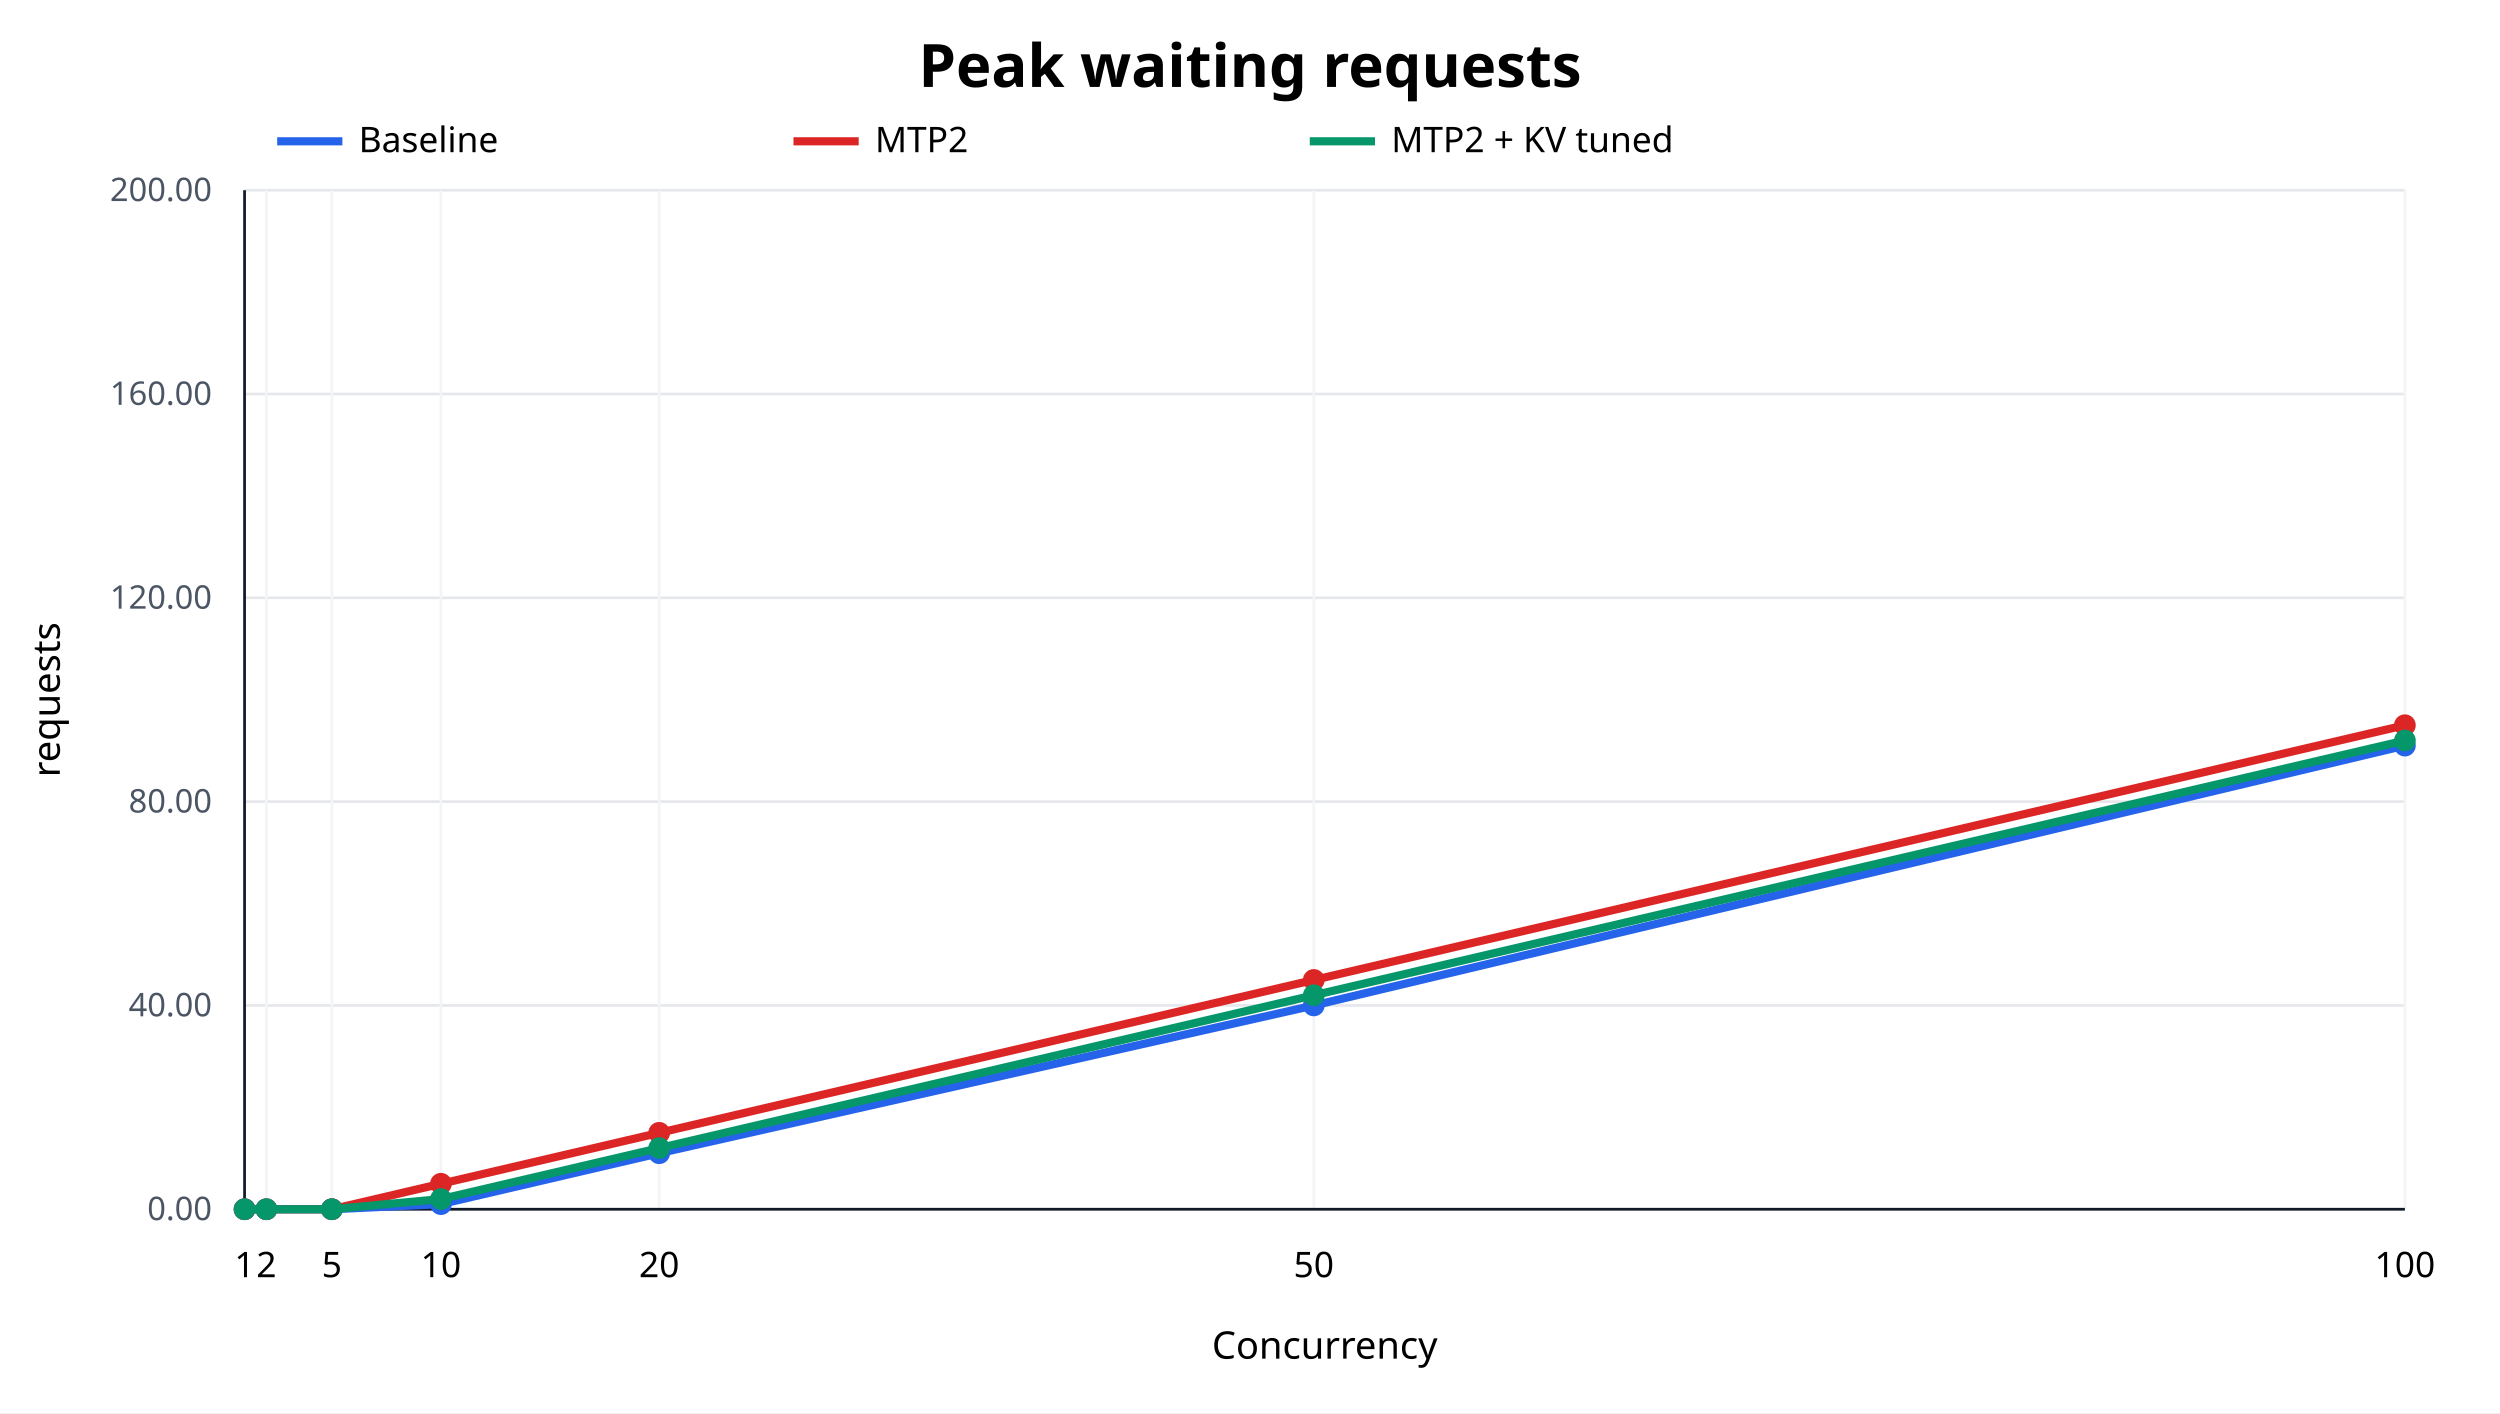
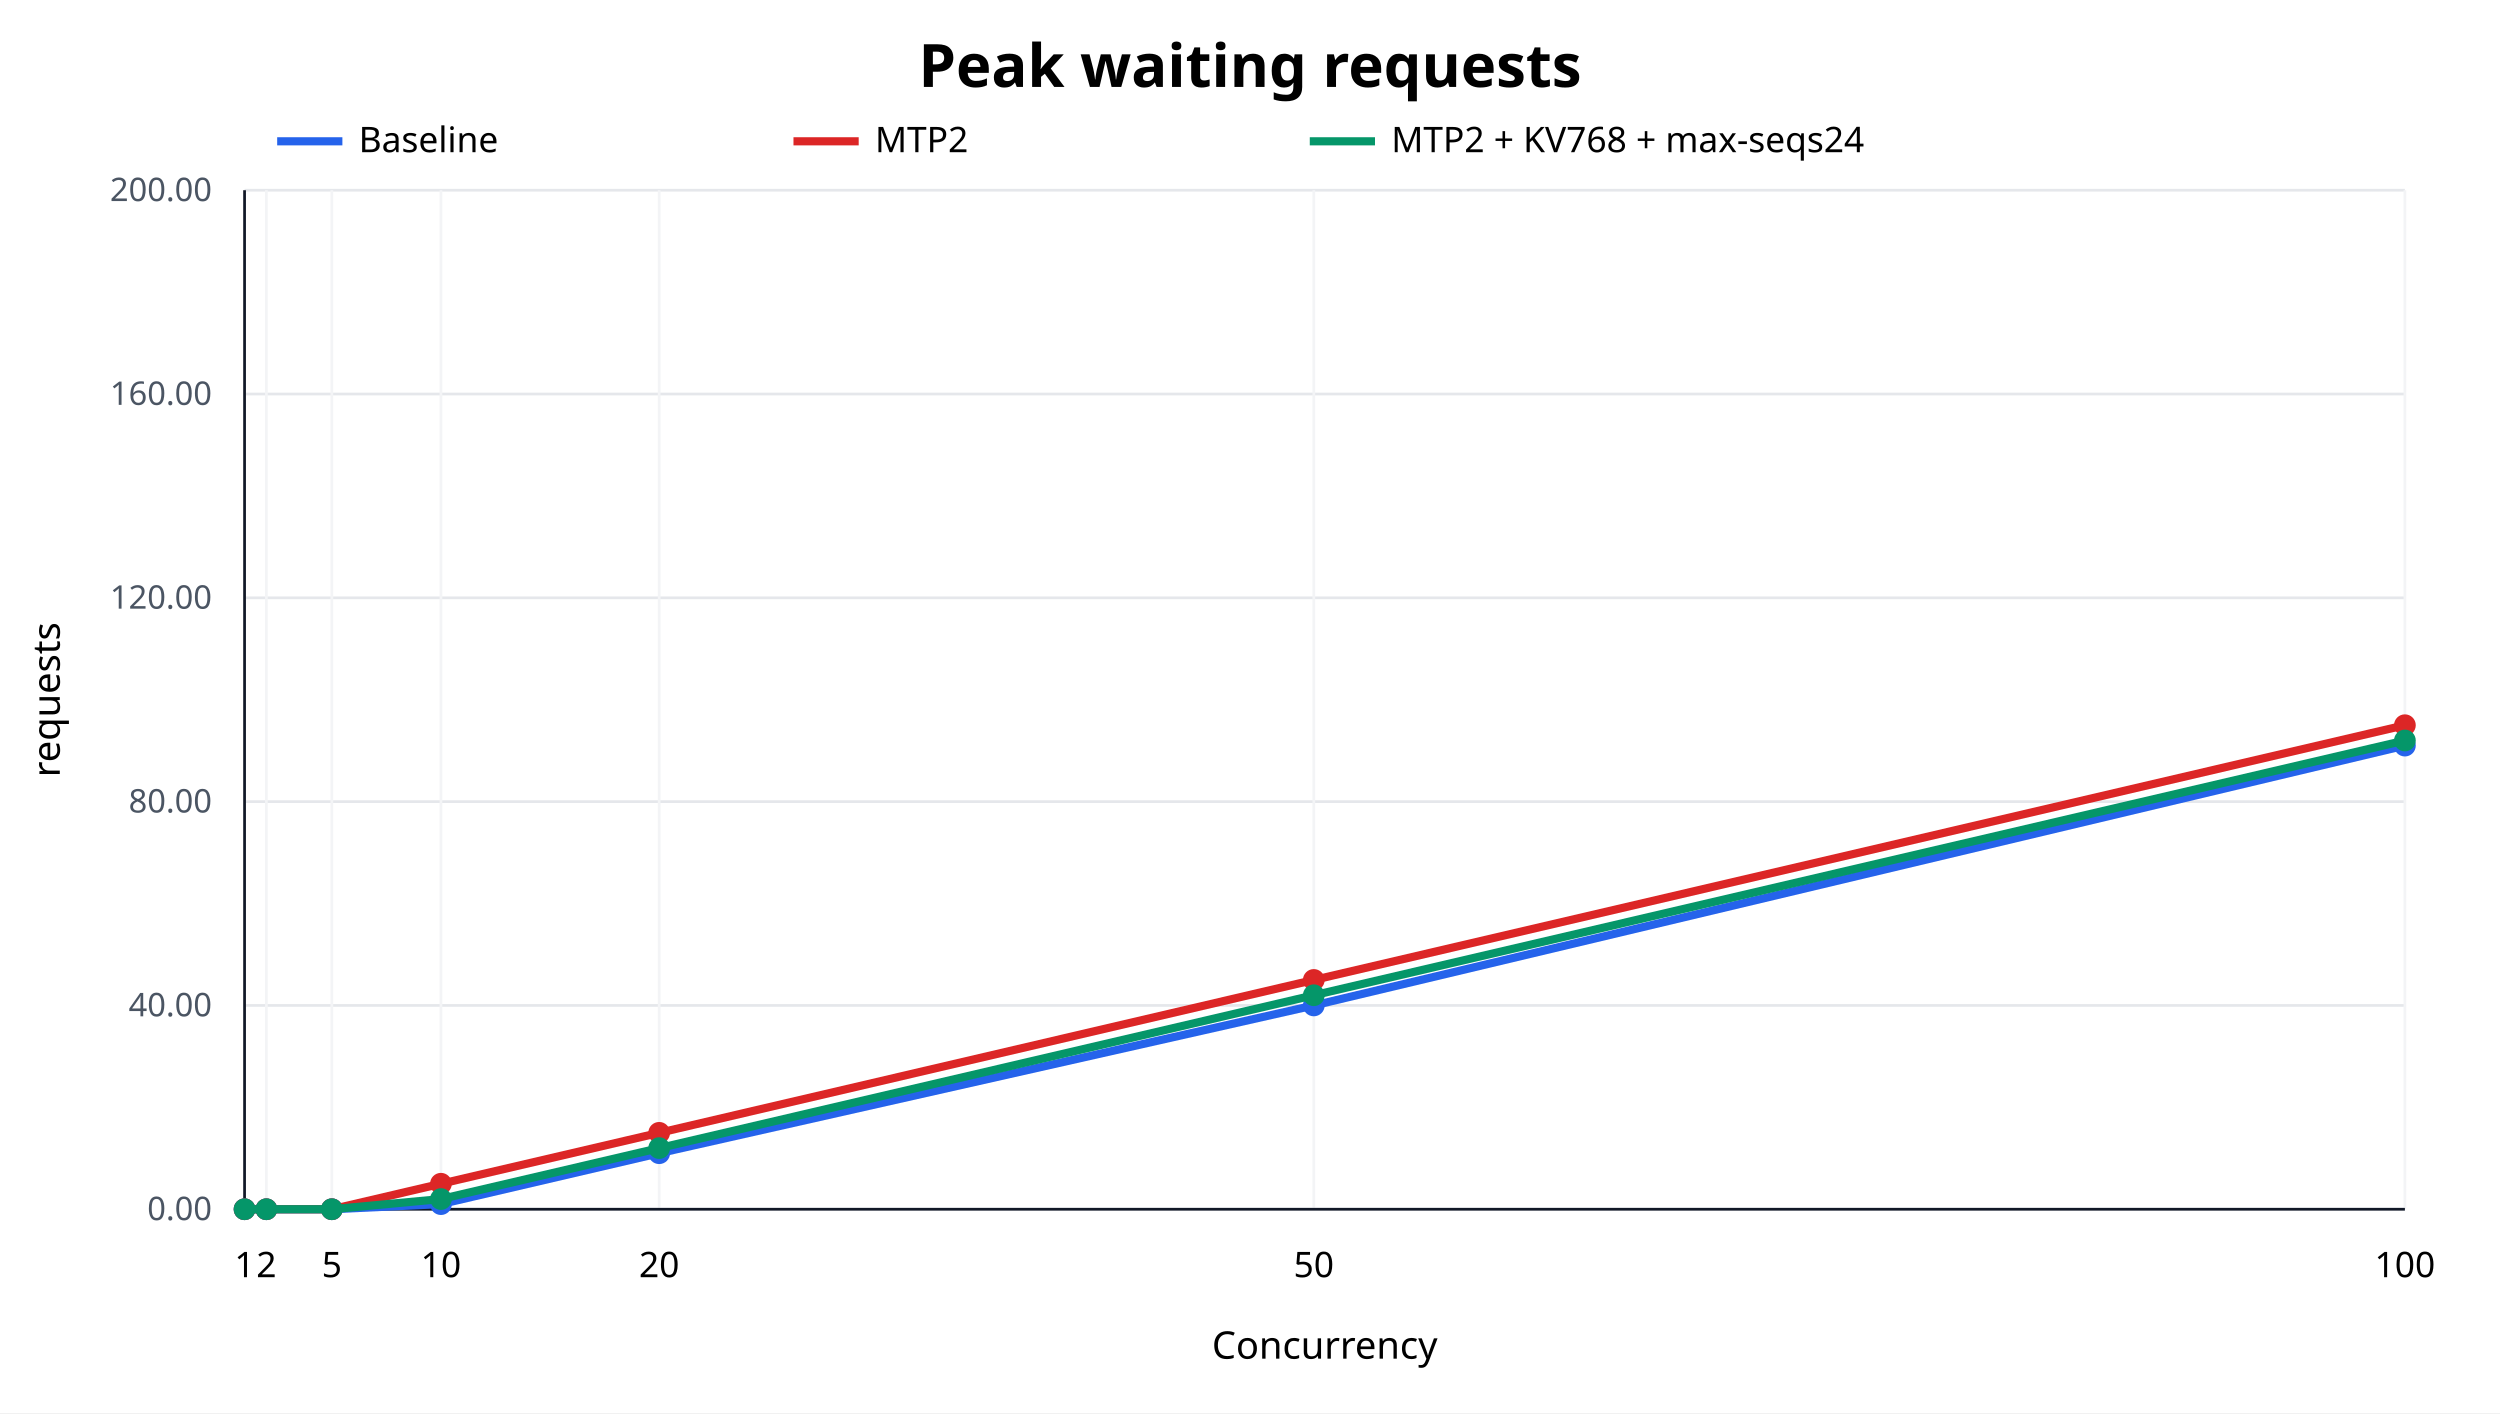
<svg xmlns="http://www.w3.org/2000/svg" width="920" height="520" viewBox="0 0 920 520">
  <rect width="100%" height="100%" fill="white" />
  <text x="460.0" y="32" text-anchor="middle" font-size="22" font-family="sans-serif" font-weight="600">Peak waiting requests</text>
  <line x1="90" y1="445.00" x2="885" y2="445.00" stroke="#e5e7eb" />
  <text x="78" y="449.00" text-anchor="end" font-size="12" font-family="sans-serif" fill="#4b5563">0.00</text>
  <line x1="90" y1="370.00" x2="885" y2="370.00" stroke="#e5e7eb" />
  <text x="78" y="374.00" text-anchor="end" font-size="12" font-family="sans-serif" fill="#4b5563">40.00</text>
  <line x1="90" y1="295.00" x2="885" y2="295.00" stroke="#e5e7eb" />
  <text x="78" y="299.00" text-anchor="end" font-size="12" font-family="sans-serif" fill="#4b5563">80.00</text>
  <line x1="90" y1="220.00" x2="885" y2="220.00" stroke="#e5e7eb" />
  <text x="78" y="224.00" text-anchor="end" font-size="12" font-family="sans-serif" fill="#4b5563">120.00</text>
  <line x1="90" y1="145.00" x2="885" y2="145.00" stroke="#e5e7eb" />
  <text x="78" y="149.00" text-anchor="end" font-size="12" font-family="sans-serif" fill="#4b5563">160.00</text>
  <line x1="90" y1="70.00" x2="885" y2="70.00" stroke="#e5e7eb" />
  <text x="78" y="74.00" text-anchor="end" font-size="12" font-family="sans-serif" fill="#4b5563">200.00</text>
  <line x1="90.00" y1="70" x2="90.00" y2="445" stroke="#f3f4f6" />
  <text x="90.00" y="470" text-anchor="middle" font-size="13" font-family="sans-serif">1</text>
  <line x1="98.03" y1="70" x2="98.03" y2="445" stroke="#f3f4f6" />
  <text x="98.03" y="470" text-anchor="middle" font-size="13" font-family="sans-serif">2</text>
  <line x1="122.12" y1="70" x2="122.12" y2="445" stroke="#f3f4f6" />
  <text x="122.12" y="470" text-anchor="middle" font-size="13" font-family="sans-serif">5</text>
  <line x1="162.27" y1="70" x2="162.27" y2="445" stroke="#f3f4f6" />
  <text x="162.27" y="470" text-anchor="middle" font-size="13" font-family="sans-serif">10</text>
  <line x1="242.58" y1="70" x2="242.58" y2="445" stroke="#f3f4f6" />
  <text x="242.58" y="470" text-anchor="middle" font-size="13" font-family="sans-serif">20</text>
  <line x1="483.48" y1="70" x2="483.48" y2="445" stroke="#f3f4f6" />
  <text x="483.48" y="470" text-anchor="middle" font-size="13" font-family="sans-serif">50</text>
  <line x1="885.00" y1="70" x2="885.00" y2="445" stroke="#f3f4f6" />
  <text x="885.00" y="470" text-anchor="middle" font-size="13" font-family="sans-serif">100</text>
  <line x1="90" y1="70" x2="90" y2="445" stroke="#111827" />
  <line x1="90" y1="445" x2="885" y2="445" stroke="#111827" />
  <text x="487.5" y="500" text-anchor="middle" font-size="14" font-family="sans-serif">Concurrency</text>
  <text transform="translate(22 257.5) rotate(-90)" text-anchor="middle" font-size="14" font-family="sans-serif">requests</text>
  <polyline points="90.00,445.00 98.03,445.00 122.12,445.00 162.27,443.12 242.58,424.38 483.48,370.00 885.00,274.38" fill="none" stroke="#2563eb" stroke-width="3" />
  <circle cx="90.00" cy="445.00" r="4" fill="#2563eb" />
  <circle cx="98.03" cy="445.00" r="4" fill="#2563eb" />
  <circle cx="122.12" cy="445.00" r="4" fill="#2563eb" />
  <circle cx="162.27" cy="443.12" r="4" fill="#2563eb" />
  <circle cx="242.58" cy="424.38" r="4" fill="#2563eb" />
  <circle cx="483.48" cy="370.00" r="4" fill="#2563eb" />
  <circle cx="885.00" cy="274.38" r="4" fill="#2563eb" />
  <line x1="102" y1="52" x2="126" y2="52" stroke="#2563eb" stroke-width="3" />
  <text x="132" y="56" font-size="13" font-family="sans-serif">Baseline</text>
  <polyline points="90.00,445.00 98.03,445.00 122.12,445.00 162.27,435.62 242.58,416.88 483.48,360.62 885.00,266.88" fill="none" stroke="#dc2626" stroke-width="3" />
  <circle cx="90.00" cy="445.00" r="4" fill="#dc2626" />
  <circle cx="98.03" cy="445.00" r="4" fill="#dc2626" />
  <circle cx="122.12" cy="445.00" r="4" fill="#dc2626" />
  <circle cx="162.27" cy="435.62" r="4" fill="#dc2626" />
  <circle cx="242.58" cy="416.88" r="4" fill="#dc2626" />
  <circle cx="483.48" cy="360.62" r="4" fill="#dc2626" />
  <circle cx="885.00" cy="266.88" r="4" fill="#dc2626" />
  <line x1="292" y1="52" x2="316" y2="52" stroke="#dc2626" stroke-width="3" />
  <text x="322" y="56" font-size="13" font-family="sans-serif">MTP2</text>
  <polyline points="90.00,445.00 98.03,445.00 122.12,445.00 162.27,441.25 242.58,422.50 483.48,366.25 885.00,272.50" fill="none" stroke="#059669" stroke-width="3" />
  <circle cx="90.00" cy="445.00" r="4" fill="#059669" />
  <circle cx="98.03" cy="445.00" r="4" fill="#059669" />
  <circle cx="122.12" cy="445.00" r="4" fill="#059669" />
  <circle cx="162.27" cy="441.25" r="4" fill="#059669" />
  <circle cx="242.58" cy="422.50" r="4" fill="#059669" />
  <circle cx="483.48" cy="366.25" r="4" fill="#059669" />
  <circle cx="885.00" cy="272.50" r="4" fill="#059669" />
  <line x1="482" y1="52" x2="506" y2="52" stroke="#059669" stroke-width="3" />
-   <text x="512" y="56" font-size="13" font-family="sans-serif">MTP2 + KV tuned</text>
+   <text x="512" y="56" font-size="13" font-family="sans-serif">MTP2 + KV768 + max-seqs24</text>
</svg>
